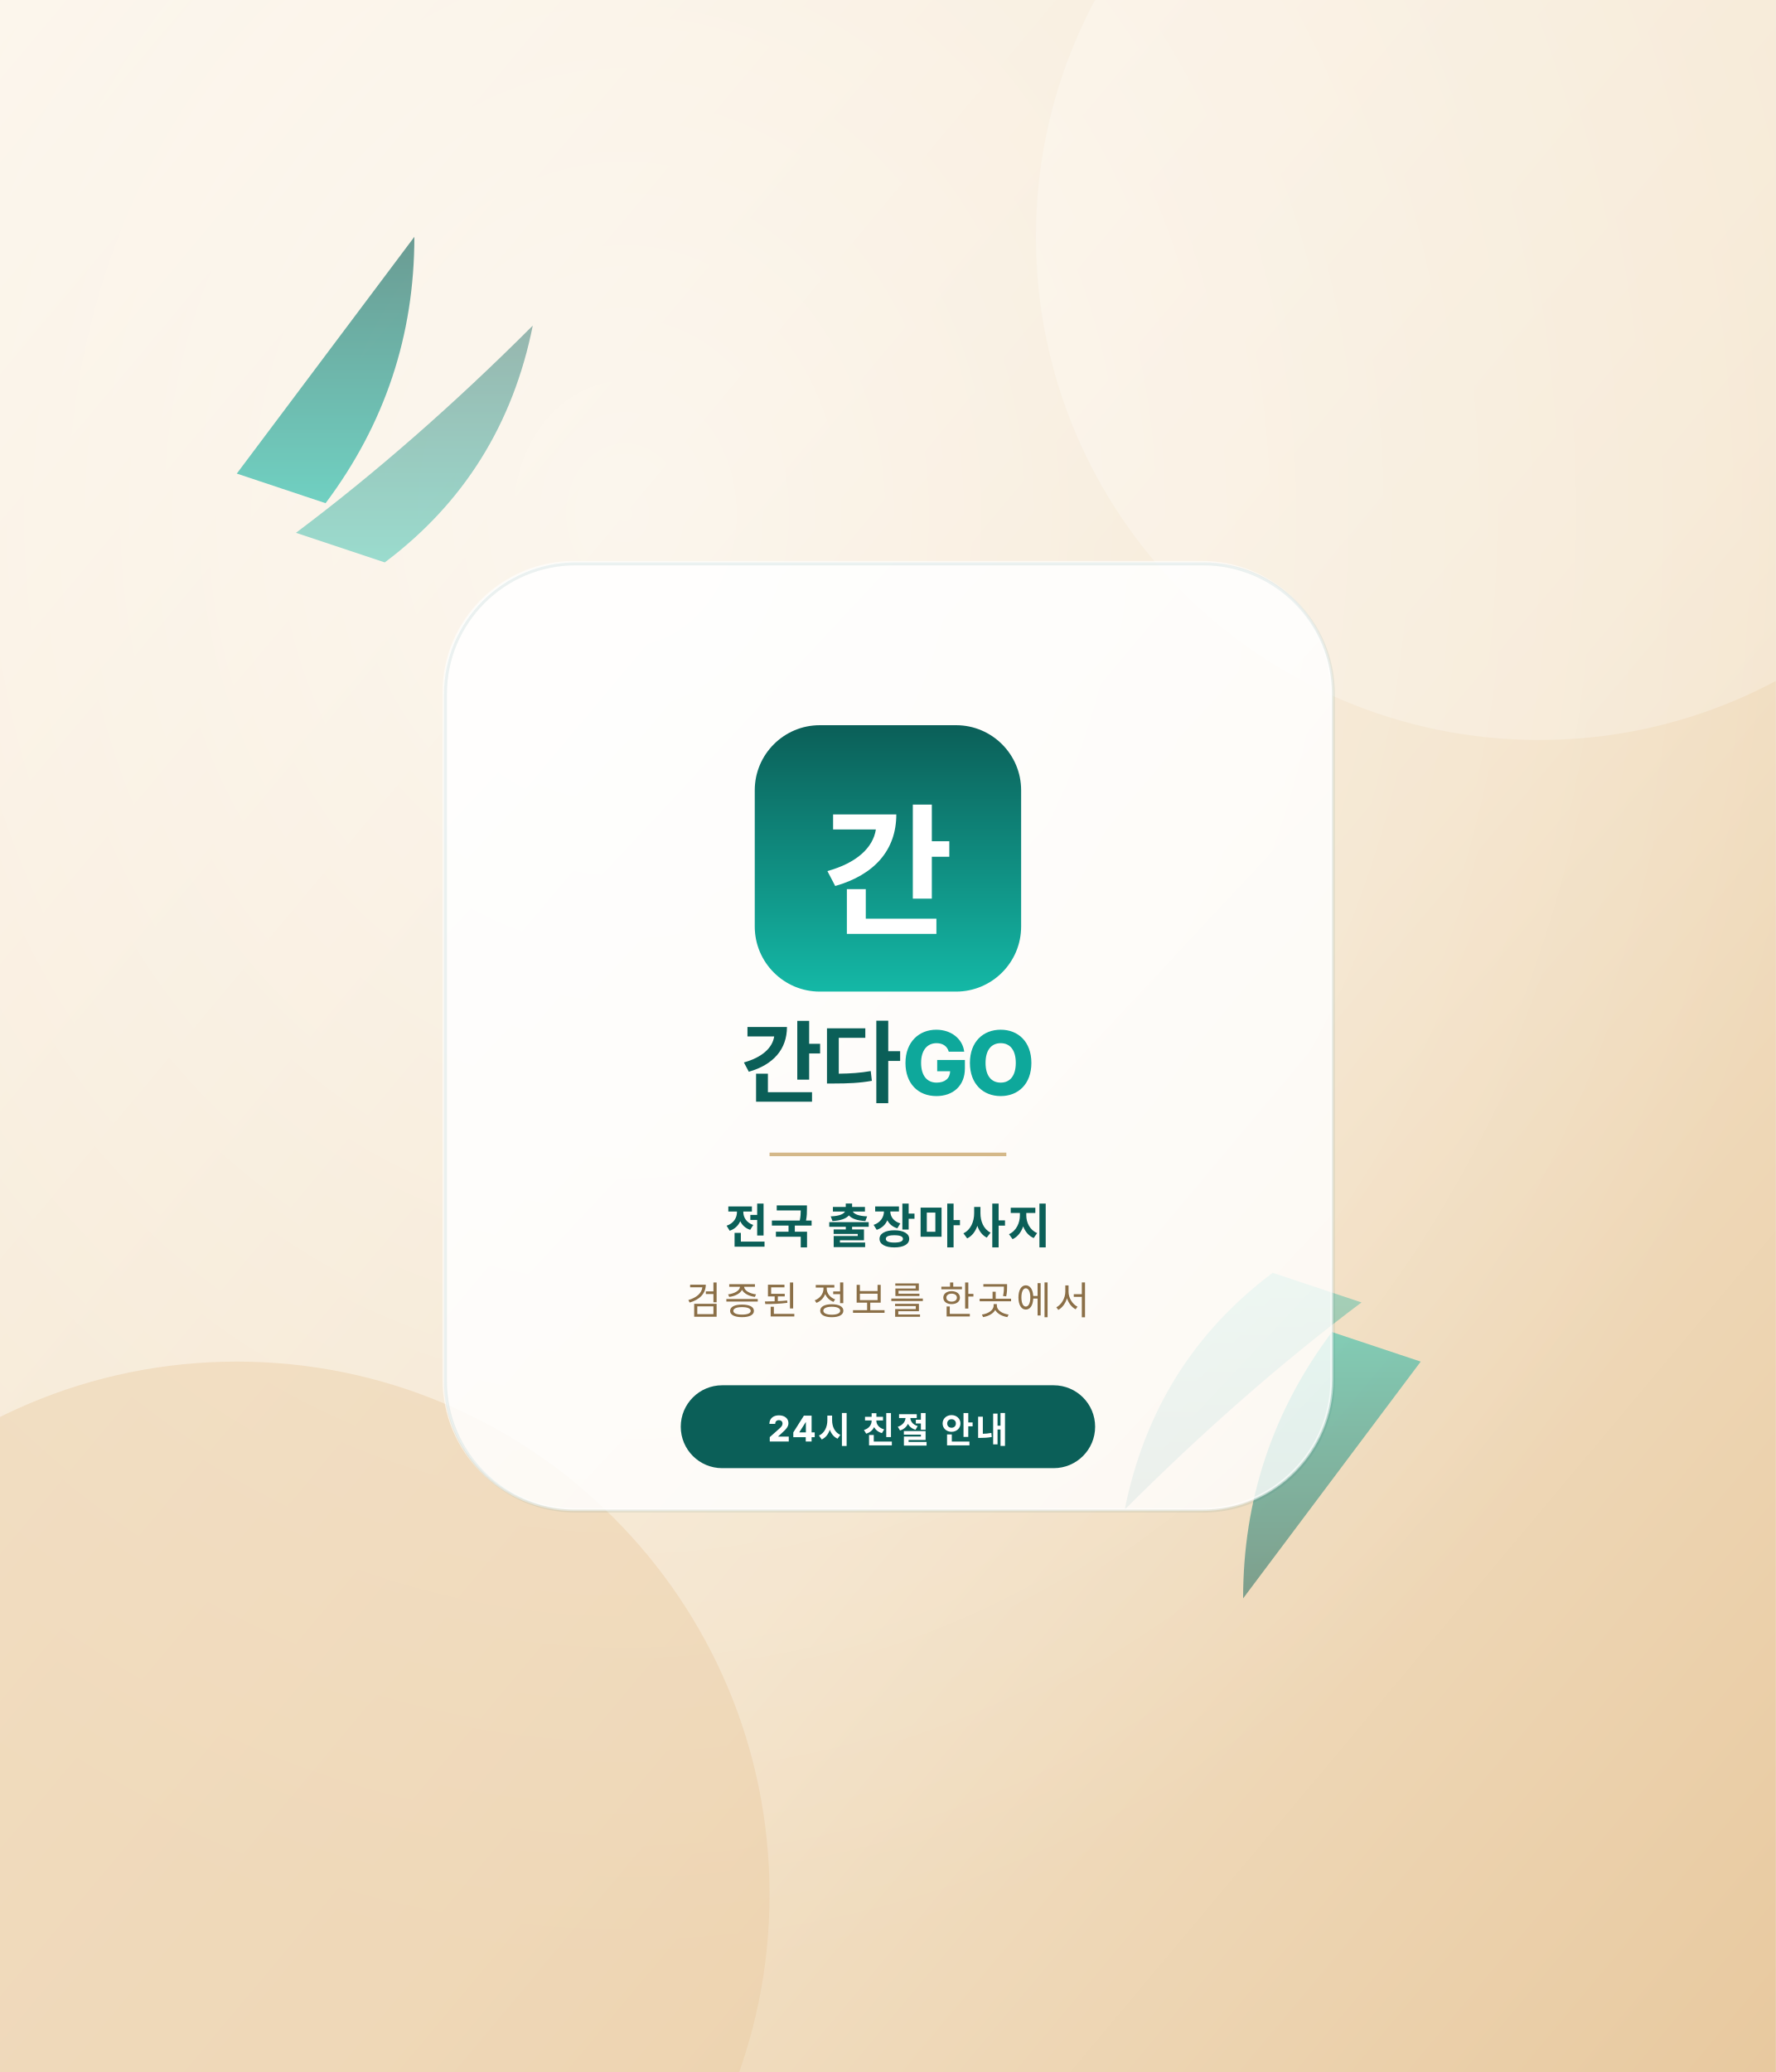
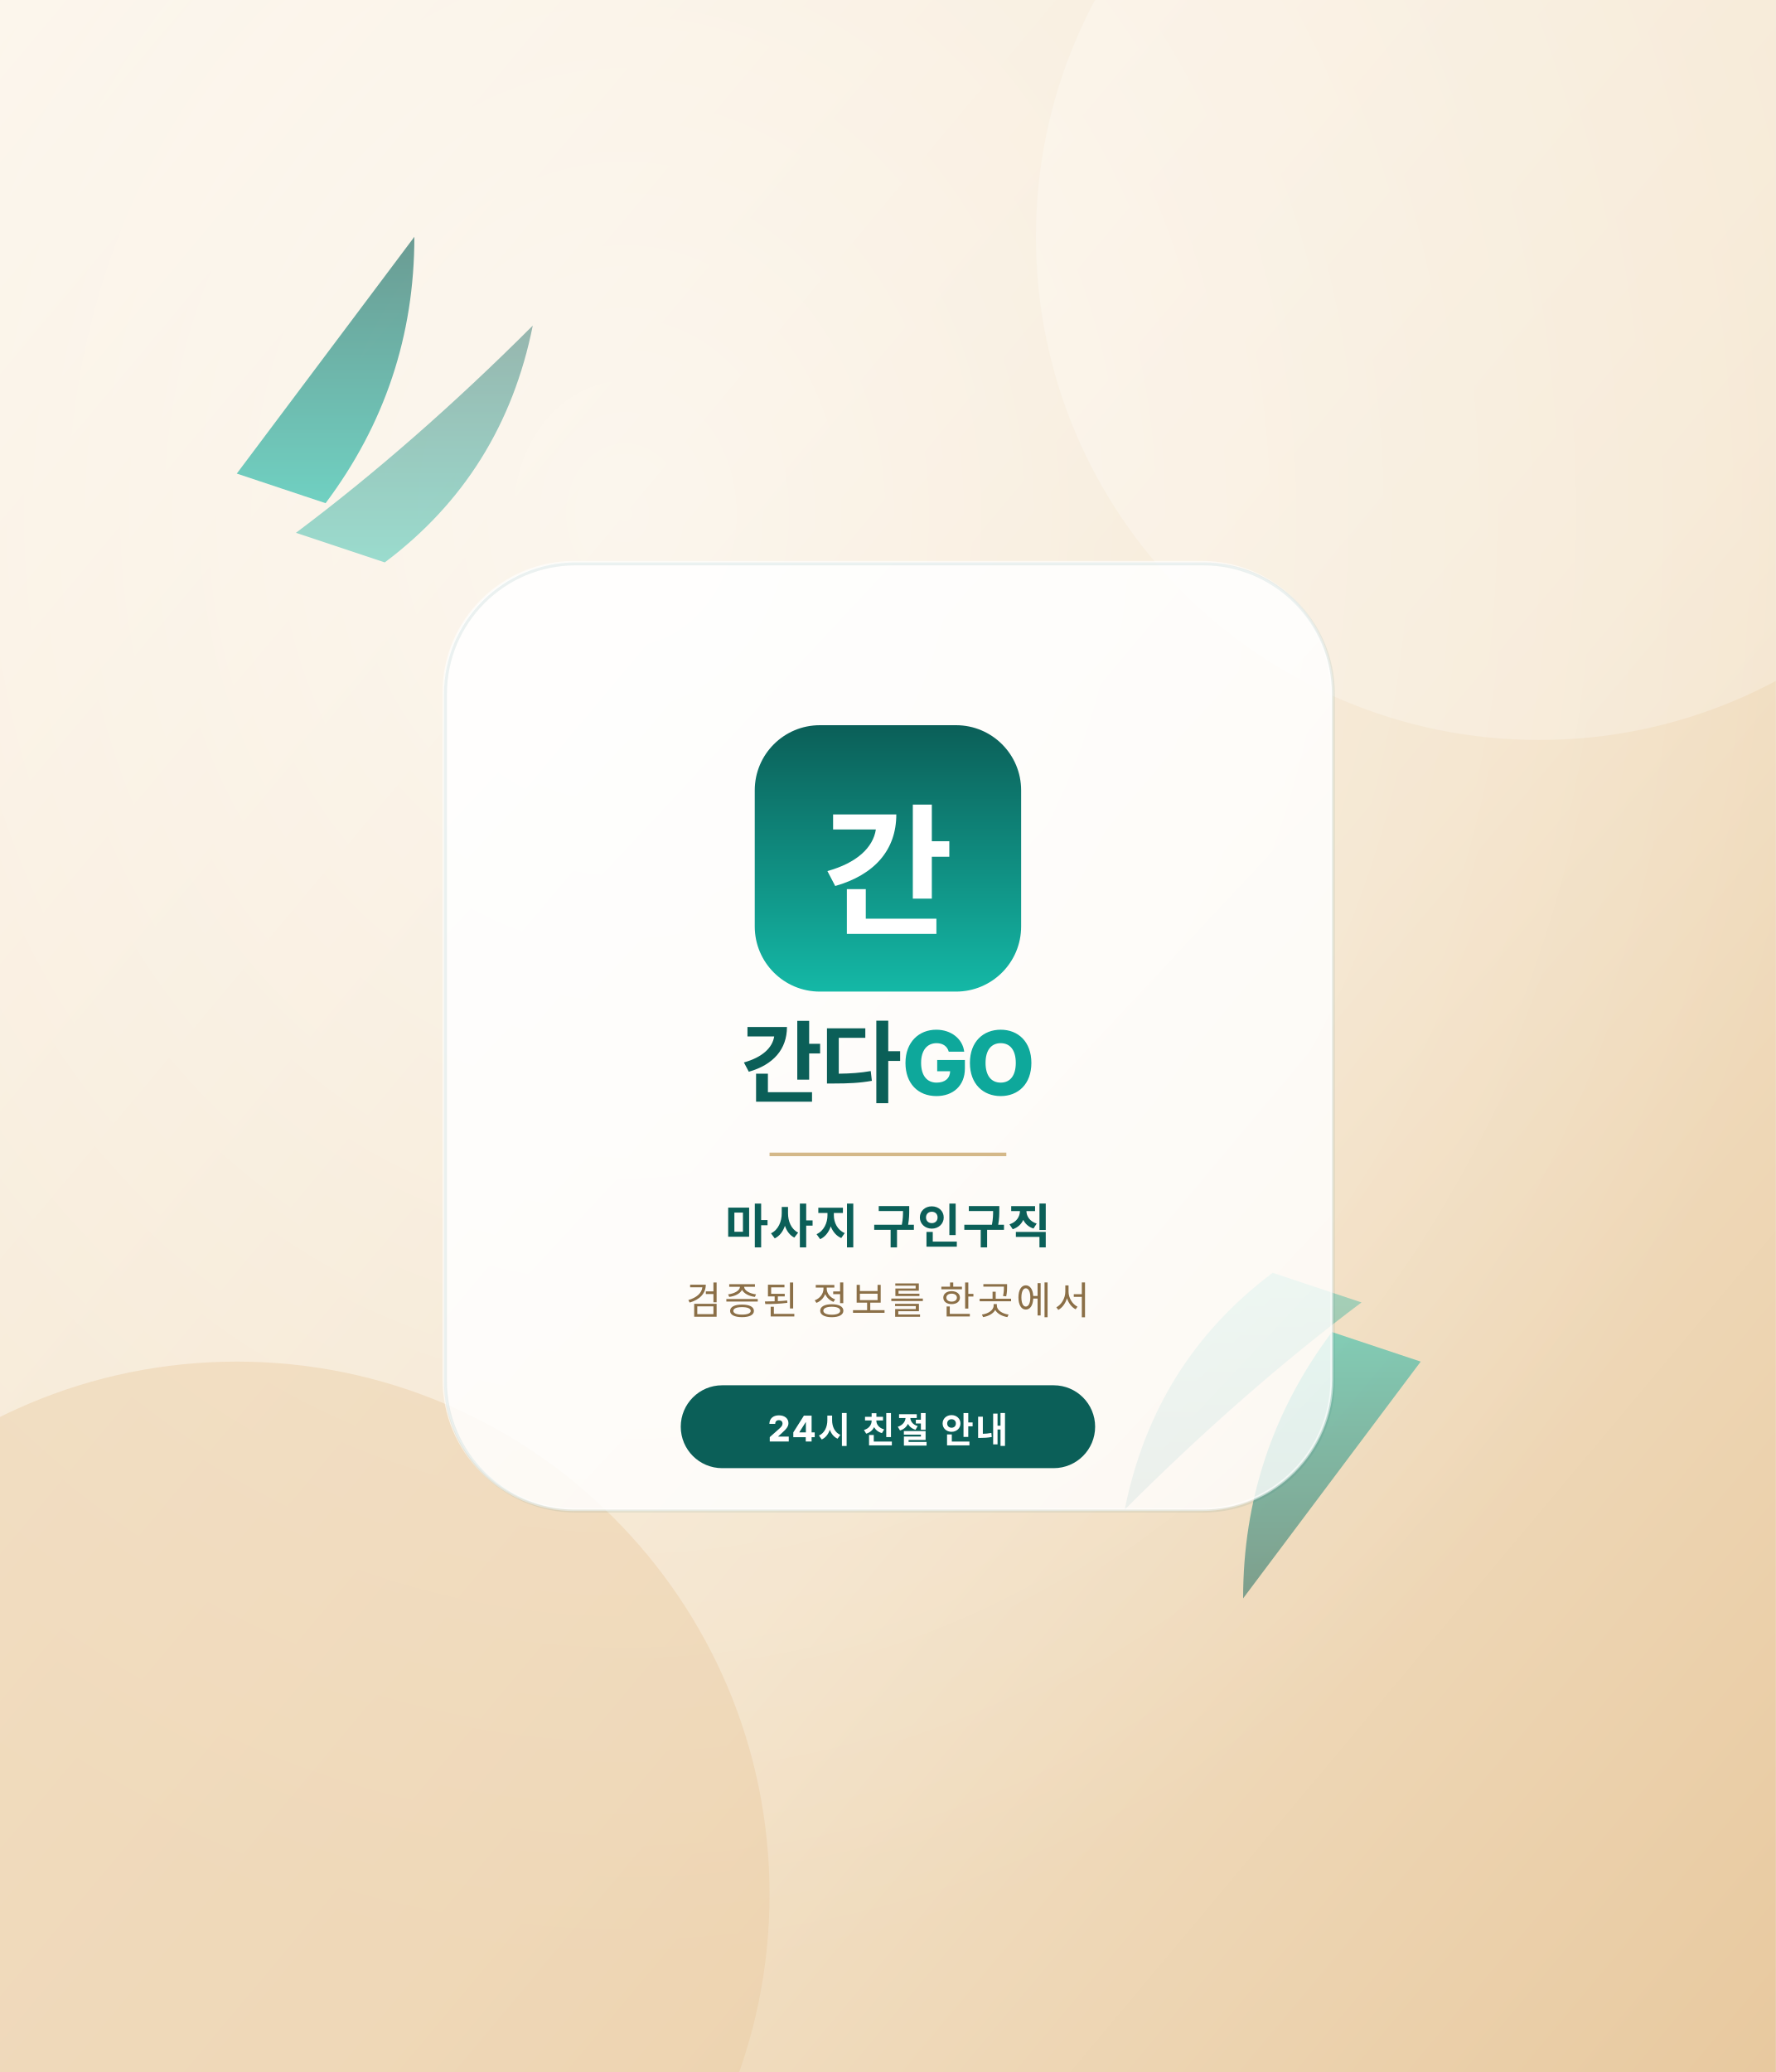
<svg xmlns="http://www.w3.org/2000/svg" viewBox="0 0 600 700" preserveAspectRatio="xMidYMid slice">
  <defs>
    <linearGradient id="bg" x1="0%" y1="0%" x2="100%" y2="100%">
      <stop offset="0%" stop-color="#FBF3E7" />
      <stop offset="60%" stop-color="#F3E2C8" />
      <stop offset="100%" stop-color="#E8C99F" />
    </linearGradient>
    <radialGradient id="light" cx="35%" cy="25%" r="70%">
      <stop offset="0%" stop-color="rgba(255,255,255,0.55)" />
      <stop offset="100%" stop-color="rgba(255,255,255,0)" />
    </radialGradient>
    <linearGradient id="leaf" x1="0%" y1="0%" x2="0%" y2="100%">
      <stop offset="0%" stop-color="#0B5F58" />
      <stop offset="100%" stop-color="#14B8A6" />
    </linearGradient>
    <linearGradient id="card" x1="0%" y1="0%" x2="100%" y2="100%">
      <stop offset="0%" stop-color="rgba(255,255,255,0.92)" />
      <stop offset="100%" stop-color="rgba(255,255,255,0.78)" />
    </linearGradient>
  </defs>
  <rect width="600" height="700" fill="url(#bg)" />
  <rect width="600" height="700" fill="url(#light)" />
  <circle cx="520" cy="80" r="170" fill="rgba(255,255,255,0.25)" />
  <circle cx="80" cy="640" r="180" fill="rgba(232,201,159,0.4)" />
  <g transform="translate(80, 80)" opacity="0.6">
    <path d="M 0 80 Q 30 40 60 0 Q 60 50 30 90 Z" fill="url(#leaf)" />
    <path d="M 20 100 Q 60 70 100 30 Q 90 80 50 110 Z" fill="url(#leaf)" opacity="0.7" />
  </g>
  <g transform="translate(480, 540) rotate(180)" opacity="0.5">
    <path d="M 0 80 Q 30 40 60 0 Q 60 50 30 90 Z" fill="url(#leaf)" />
    <path d="M 20 100 Q 60 70 100 30 Q 90 80 50 110 Z" fill="url(#leaf)" opacity="0.7" />
  </g>
  <g transform="translate(150, 190)">
    <rect width="300" height="320" rx="44" fill="url(#card)" stroke="rgba(255,255,255,0.6)" stroke-width="1" />
    <rect width="300" height="320" rx="44" fill="none" stroke="rgba(11,95,88,0.08)" stroke-width="1" transform="translate(0.5, 0.5)" />
    <rect x="105" y="55" width="90" height="90" rx="22" fill="url(#leaf)" />
    <text x="150" y="122" text-anchor="middle" font-family="-apple-system, 'Apple SD Gothic Neo', sans-serif" font-size="48" font-weight="900" fill="#fff">간</text>
    <text x="150" y="180" text-anchor="middle" font-family="-apple-system, 'Apple SD Gothic Neo', sans-serif" font-size="30" font-weight="800" fill="#0B5F58" letter-spacing="-0.8">간다<tspan fill="#0EA89B">GO</tspan>
    </text>
    <line x1="110" y1="200" x2="190" y2="200" stroke="#D4B889" stroke-width="1.2" />
-     <text x="150" y="230" text-anchor="middle" font-family="-apple-system, 'Apple SD Gothic Neo', sans-serif" font-size="16" font-weight="700" fill="#0B5F58" letter-spacing="0.5">전국 출장마사지</text>
+     <text x="150" y="230" text-anchor="middle" font-family="-apple-system, 'Apple SD Gothic Neo', sans-serif" font-size="16" font-weight="700" fill="#0B5F58" letter-spacing="0.5">마사지 구인구직</text>
    <text x="150" y="254" text-anchor="middle" font-family="-apple-system, 'Apple SD Gothic Neo', sans-serif" font-size="13" font-weight="500" fill="#8B6F47" letter-spacing="1">검증된 정보를 한곳에서</text>
    <rect x="80" y="278" width="140" height="28" rx="14" fill="#0B5F58" />
    <text x="150" y="297" text-anchor="middle" font-family="-apple-system, sans-serif" font-size="12" font-weight="800" fill="#fff" letter-spacing="0.6">24시 친절 안내</text>
  </g>
</svg>
